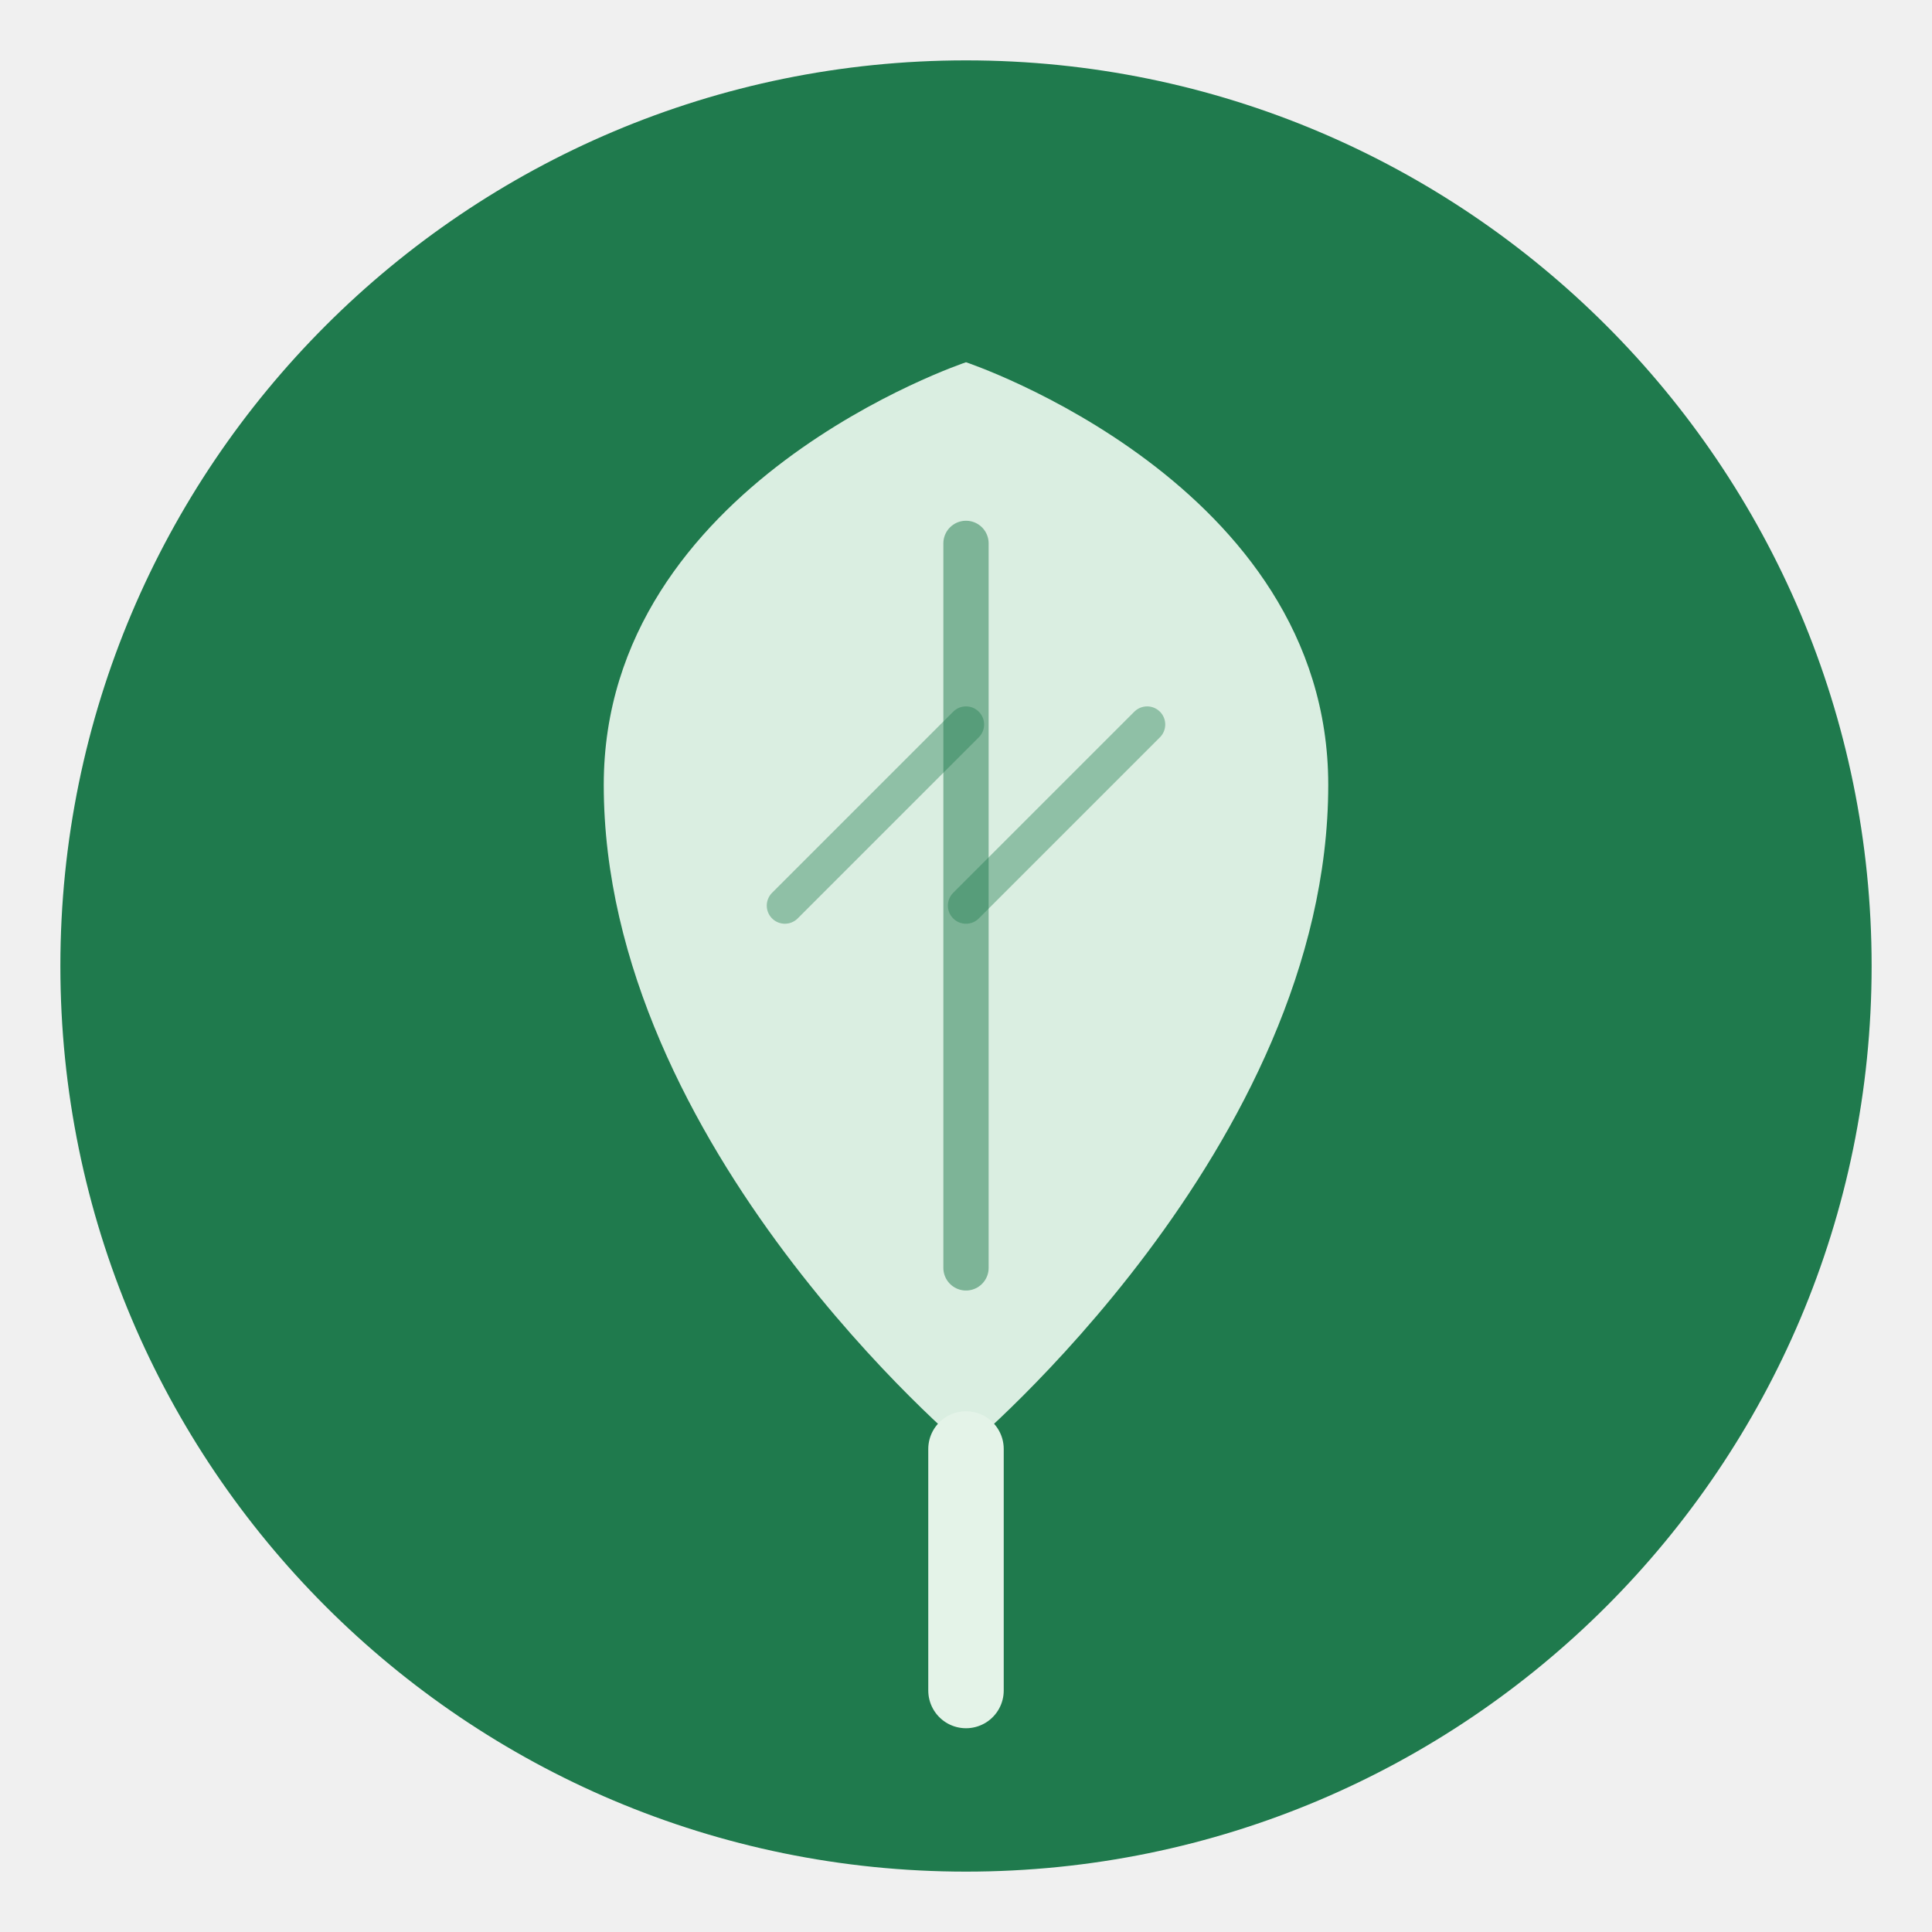
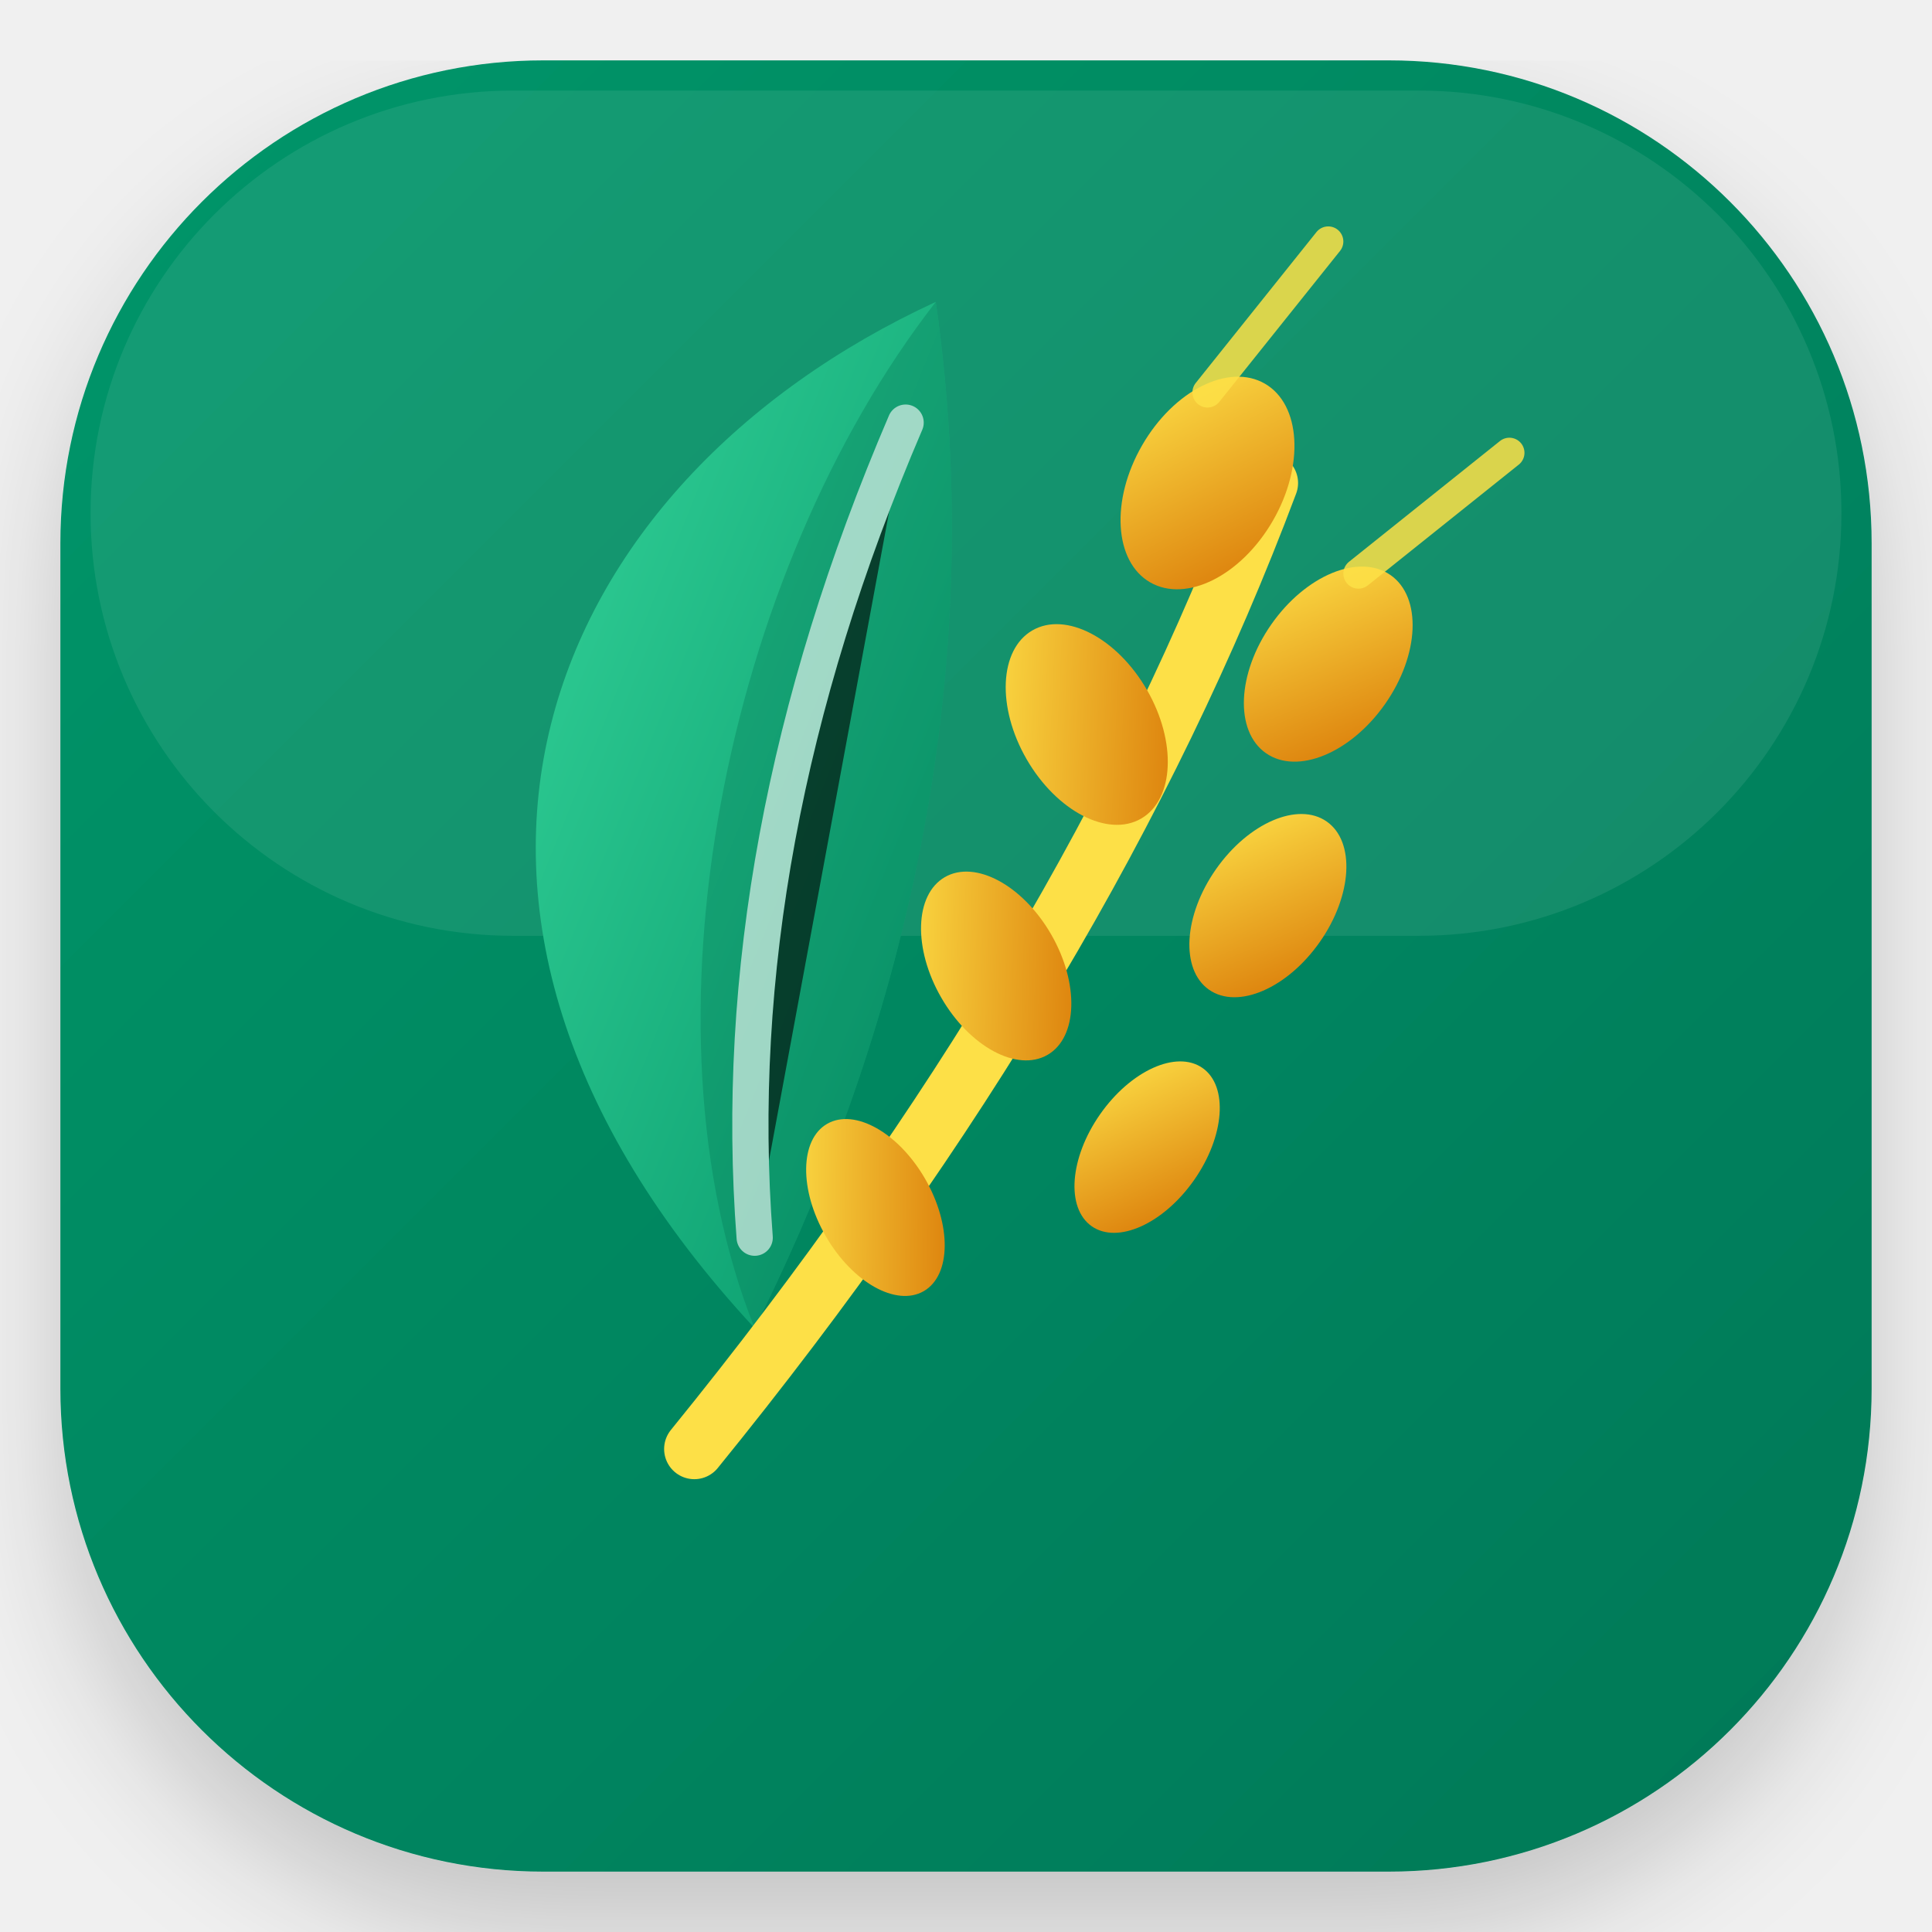
<svg xmlns="http://www.w3.org/2000/svg" viewBox="0 0 64 64" width="64" height="64">
-   <circle cx="32" cy="32" r="30" fill="#1f7a4d" />
-   <path d="M32 48 C32 48 20 38 20 26 C20 16 32 12 32 12 C32 12 44 16 44 26 C44 38 32 48 32 48Z" fill="#e4f3e8" opacity="0.95" />
-   <line x1="32" y1="48" x2="32" y2="56" stroke="#e4f3e8" stroke-width="2.5" stroke-linecap="round" />
-   <path d="M32 18 L32 42" stroke="#1f7a4d" stroke-width="1.5" stroke-linecap="round" opacity="0.5" />
-   <path d="M32 24 L26 30" stroke="#1f7a4d" stroke-width="1.2" stroke-linecap="round" opacity="0.4" />
-   <path d="M32 30 L38 24" stroke="#1f7a4d" stroke-width="1.2" stroke-linecap="round" opacity="0.4" />
+   <defs>
+     <linearGradient id="bgGrad" x1="0" y1="0" x2="1" y2="1">
+       <stop offset="0%" stop-color="#059669" />
+       <stop offset="100%" stop-color="#047857" />
+     </linearGradient>
+     <linearGradient id="leafGrad" x1="0" y1="0" x2="1" y2="1">
+       <stop offset="0%" stop-color="#34D399" />
+       <stop offset="100%" stop-color="#059669" />
+     </linearGradient>
+     <linearGradient id="wheatGrad" x1="0" y1="0" x2="1" y2="1">
+       <stop offset="0%" stop-color="#FDE047" />
+       <stop offset="100%" stop-color="#D97706" />
+     </linearGradient>
+     <filter id="softGlow" x="-20%" y="-20%" width="140%" height="140%">
+       <feDropShadow dx="0" dy="2" stdDeviation="2" flood-color="#000000" flood-opacity="0.18" />
+     </filter>
+   </defs>
+   <rect x="2" y="2" width="60" height="60" rx="16" fill="url(#bgGrad)" filter="url(#softGlow)" />
+   <rect x="3" y="3" width="58" height="28" rx="14" fill="white" opacity="0.08" />
+   <path d="M31 10 C18 16 12 30 25 44 C29 36 33 24 31 10 Z" fill="url(#leafGrad)" />
+   <path d="M31 10 C24 19 21 34 25 44 C29 36 33 24 31 10 Z" fill="#047857" opacity="0.35" />
+   <path d="M30 14 Q24 28 25 41" stroke="white" stroke-width="1.2" stroke-linecap="round" opacity="0.6" />
+   <path d="M42 16 Q36 32 23 48" stroke="#FDE047" stroke-width="2" stroke-linecap="round" fill="none" />
+   <ellipse cx="40" cy="16" rx="2.5" ry="3.8" transform="rotate(30 40 16)" fill="url(#wheatGrad)" />
+   <ellipse cx="44" cy="22" rx="2.3" ry="3.6" transform="rotate(35 44 22)" fill="url(#wheatGrad)" />
+   <ellipse cx="36" cy="24" rx="2.3" ry="3.6" transform="rotate(-30 36 24)" fill="url(#wheatGrad)" />
+   <ellipse cx="42" cy="30" rx="2.1" ry="3.4" transform="rotate(35 42 30)" fill="url(#wheatGrad)" />
+   <ellipse cx="33" cy="32" rx="2.1" ry="3.4" transform="rotate(-30 33 32)" fill="url(#wheatGrad)" />
+   <ellipse cx="38" cy="38" rx="1.9" ry="3.2" transform="rotate(35 38 38)" fill="url(#wheatGrad)" />
+   <ellipse cx="29" cy="40" rx="1.9" ry="3.2" transform="rotate(-30 29 40)" fill="url(#wheatGrad)" />
+   <line x1="40" y1="13" x2="44" y2="8" stroke="#FDE047" stroke-width="1" stroke-linecap="round" opacity="0.85" />
+   <line x1="45" y1="19" x2="50" y2="15" stroke="#FDE047" stroke-width="1" stroke-linecap="round" opacity="0.85" />
</svg>
